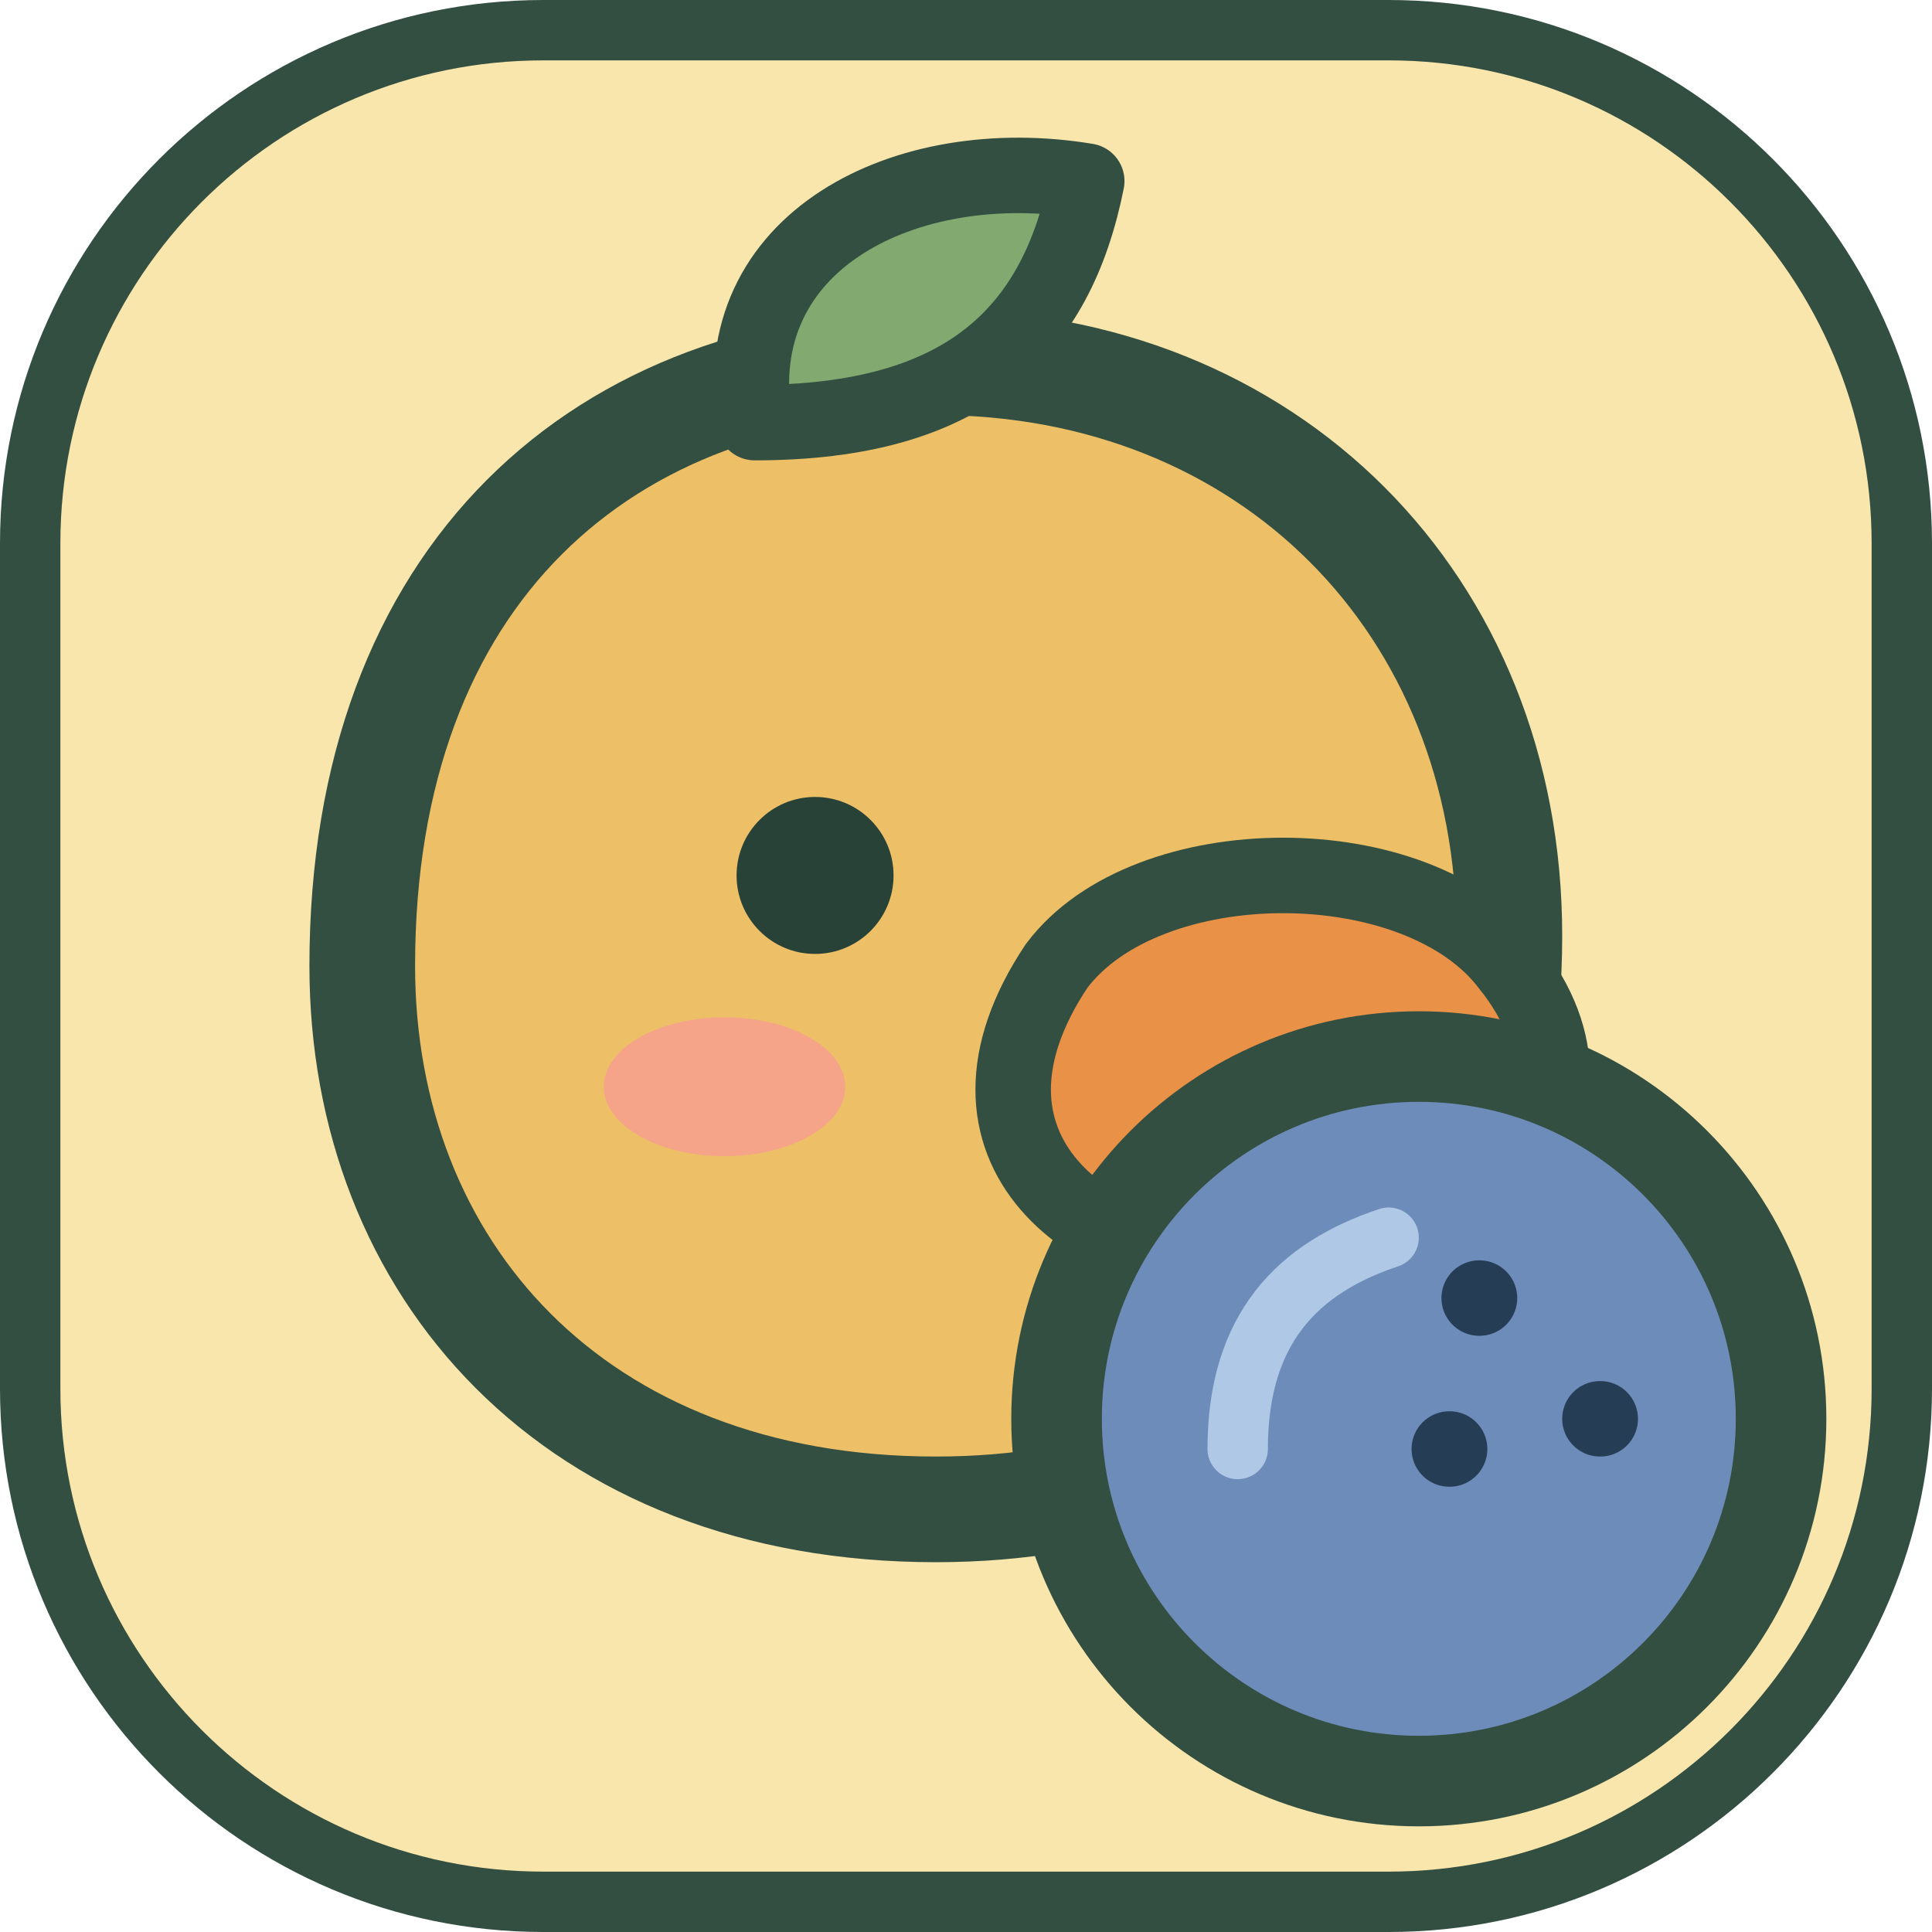
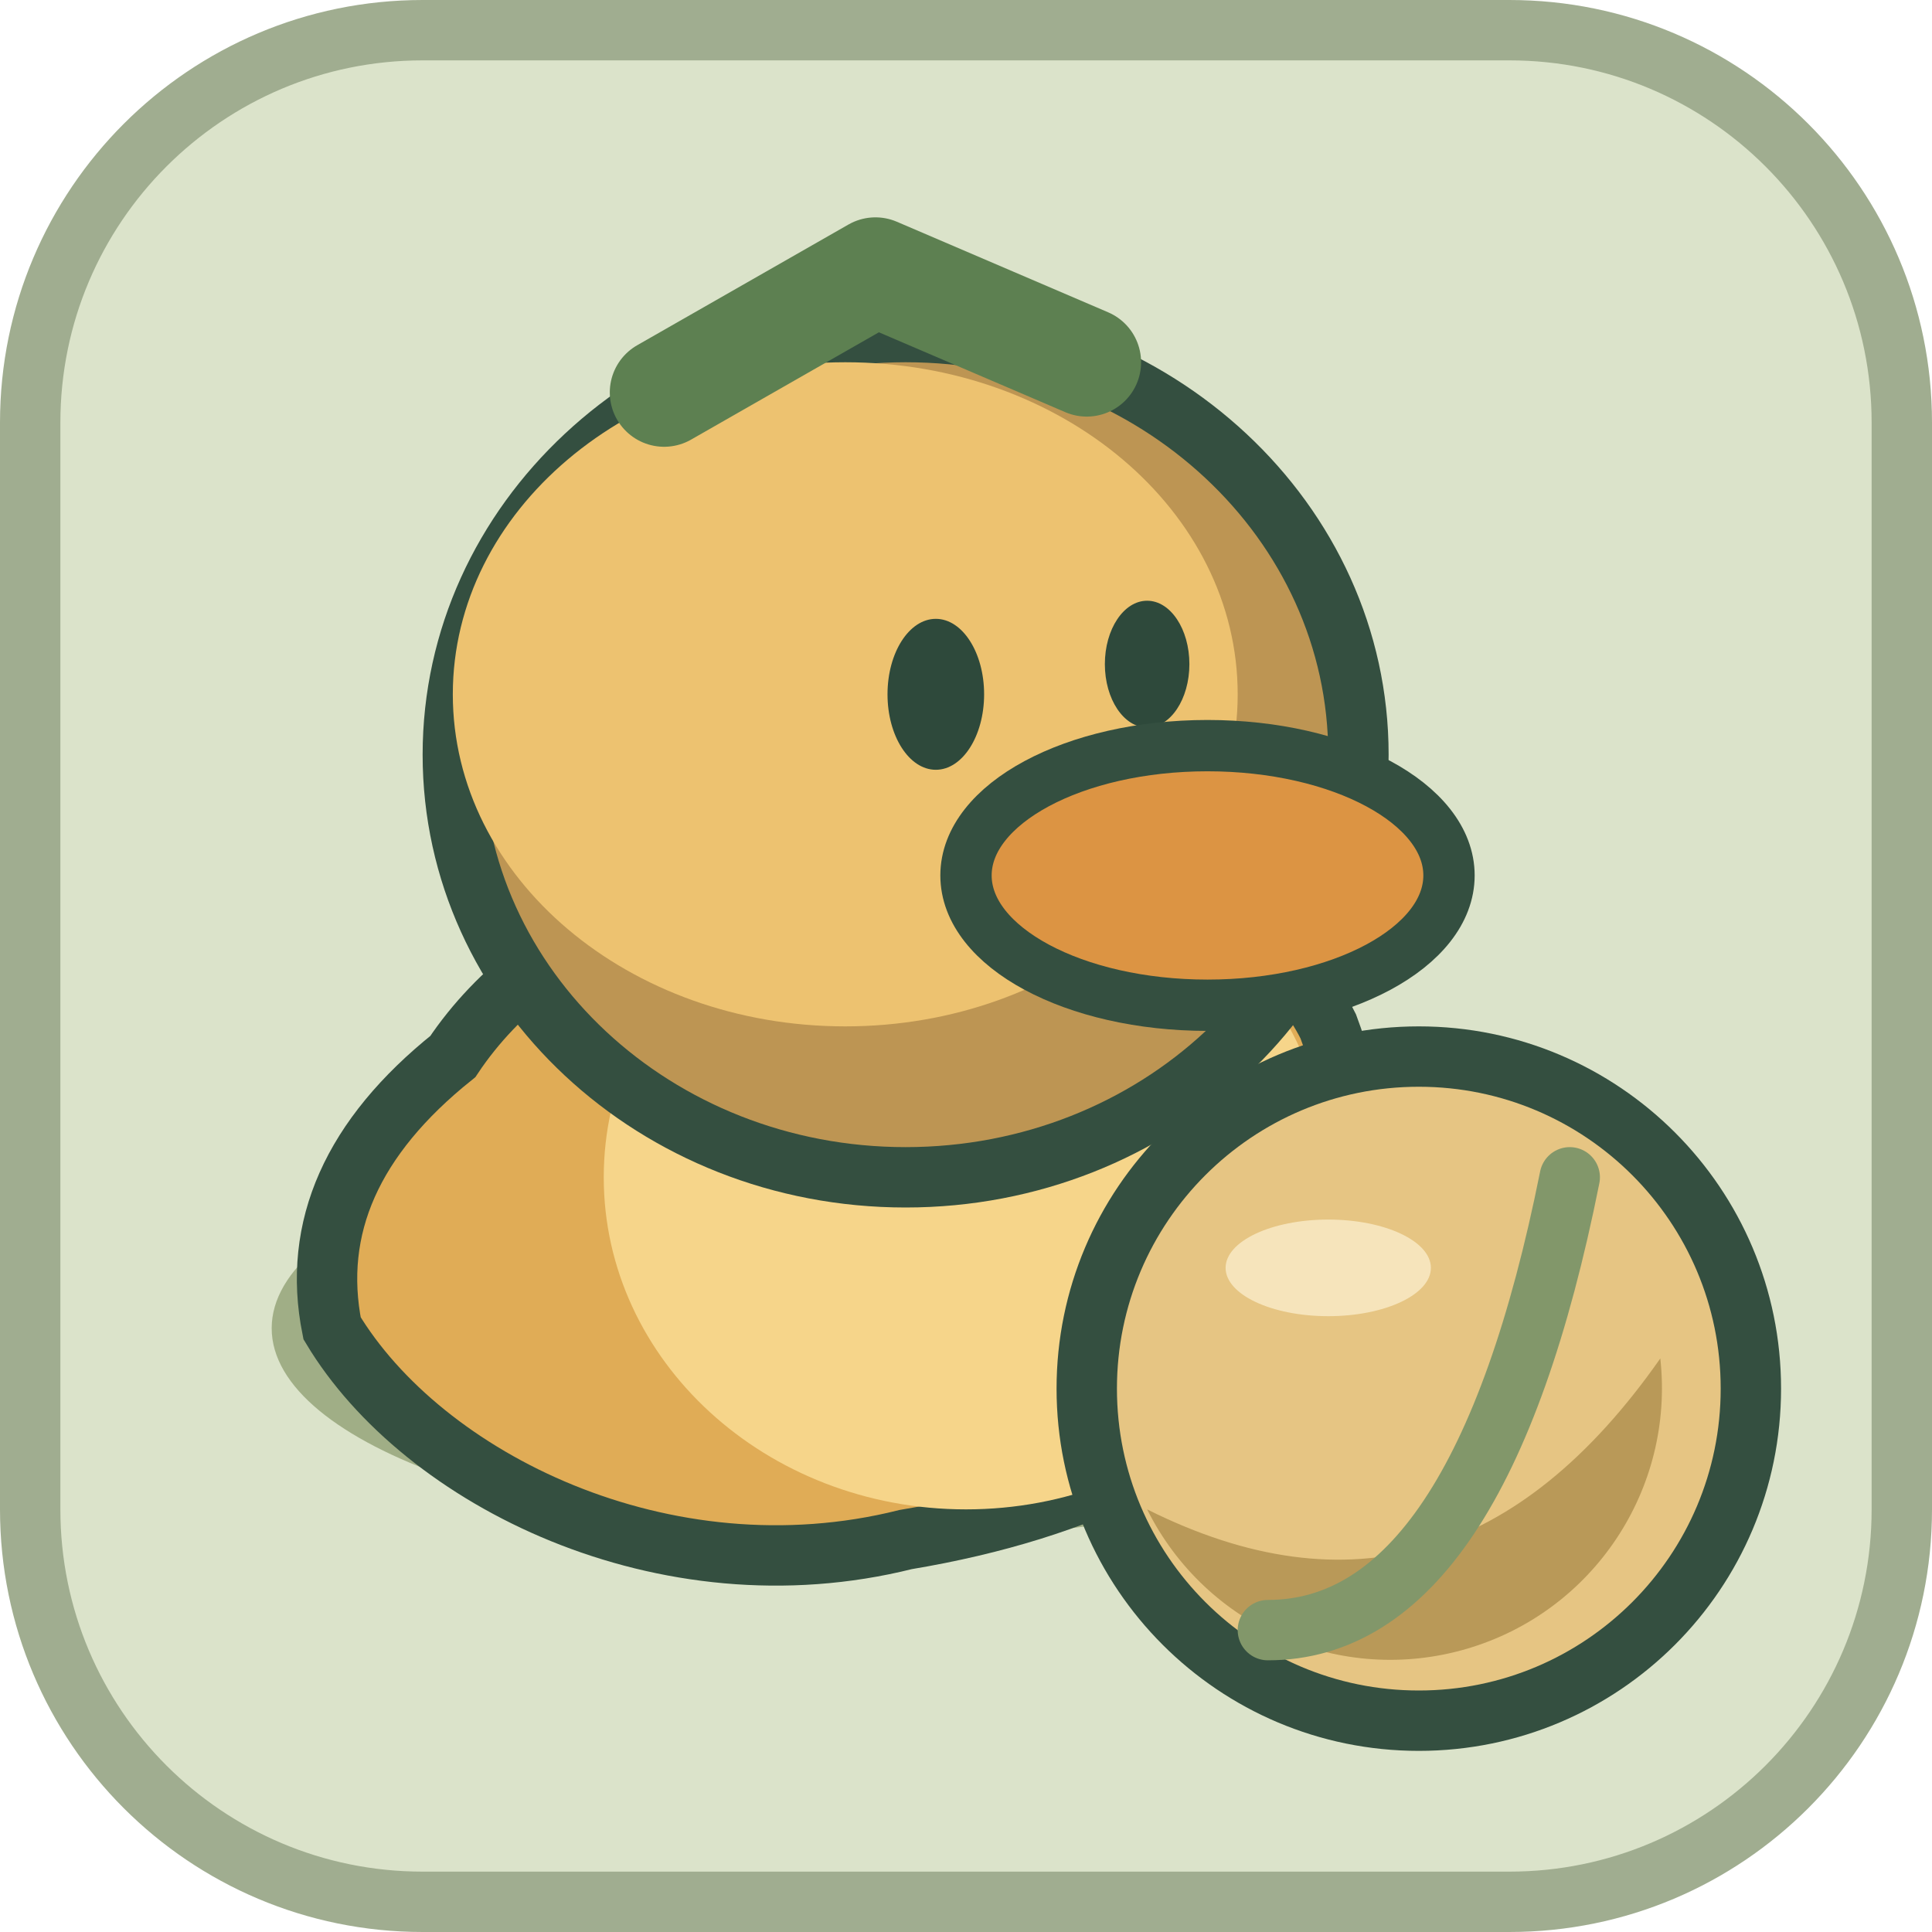
<svg xmlns="http://www.w3.org/2000/svg" viewBox="0 0 64 64">
-   <rect x="1" y="1" width="62" height="62" rx="17" fill="#f9e6ac" stroke="#334f41" stroke-width="2" />
-   <path d="M12 32c0-13 8-20 19-20s19 8 19 19c0 12-8 19-19 19-12 0-19-8-19-18Z" fill="#edbf66" stroke="#334f41" stroke-width="3.5" />
-   <path d="M25 14c-1-6 5-9 11-8-1 5-4 8-11 8Z" fill="#81a970" stroke="#334f41" stroke-width="2.5" stroke-linejoin="round" />
-   <path d="M35 32c3-4 12-4 15 0 4 5-1 10-8 10-6 0-11-4-7-10Z" fill="#e99146" stroke="#334f41" stroke-width="2.5" />
-   <circle cx="27" cy="29" r="2.6" fill="#294238" />
-   <ellipse cx="24" cy="36" rx="4" ry="2.3" fill="#f5a489" />
-   <circle cx="47" cy="47" r="12" fill="#6e8cba" stroke="#334f41" stroke-width="3" />
-   <path d="M41 48c0-4 2-6 5-7" fill="none" stroke="#aec8e5" stroke-linecap="round" stroke-width="2" />
-   <path d="M49 43h.01M53 47h.01m-5 1h.01" stroke="#263d56" stroke-linecap="round" stroke-width="2.5" />
+   <rect x="1" y="1" width="62" height="62" rx="13" fill="#dbe3ca" stroke="#a0ad90" stroke-width="2" />
+   <ellipse cx="29" cy="44" rx="20" ry="7" fill="#a0ae86" />
+   <path d="M15 35q-5 4-4 9c3 5 11 9 19 7 12-2 17-9 14-17-4-8-23-8-29 1Z" fill="#e0ac56" stroke="#344f40" stroke-width="2" />
+   <ellipse cx="32" cy="39" rx="12" ry="11" fill="#f6d58a" />
+   <ellipse cx="30" cy="25" rx="15" ry="14" fill="#bd9553" stroke="#344f40" stroke-width="2" />
+   <ellipse cx="28" cy="23" rx="13" ry="11" fill="#edc270" />
+   <path d="m22 13 7-4 7 3" fill="none" stroke="#5d8051" stroke-width="3.6" stroke-linecap="round" stroke-linejoin="round" />
+   <ellipse cx="31" cy="23" rx="1.6" ry="2.5" fill="#2e493b" />
+   <ellipse cx="38" cy="22" rx="1.4" ry="2.1" fill="#2e493b" />
+   <ellipse cx="40" cy="29" rx="8" ry="4.3" fill="#dc9443" stroke="#344f40" stroke-width="1.7" />
+   <circle cx="47" cy="46" r="11" fill="#e6c583" stroke="#344f40" stroke-width="2" />
+   <path d="M38 50q10 5 17-5a9 9 0 0 1-17 5Z" fill="#b99958" />
+   <path d="M42 54q7 0 10-15" fill="none" stroke="#82976a" stroke-width="2" stroke-linecap="round" />
+   <ellipse cx="44" cy="42" rx="3.4" ry="1.6" fill="#fff5d8" opacity=".66" />
</svg>
